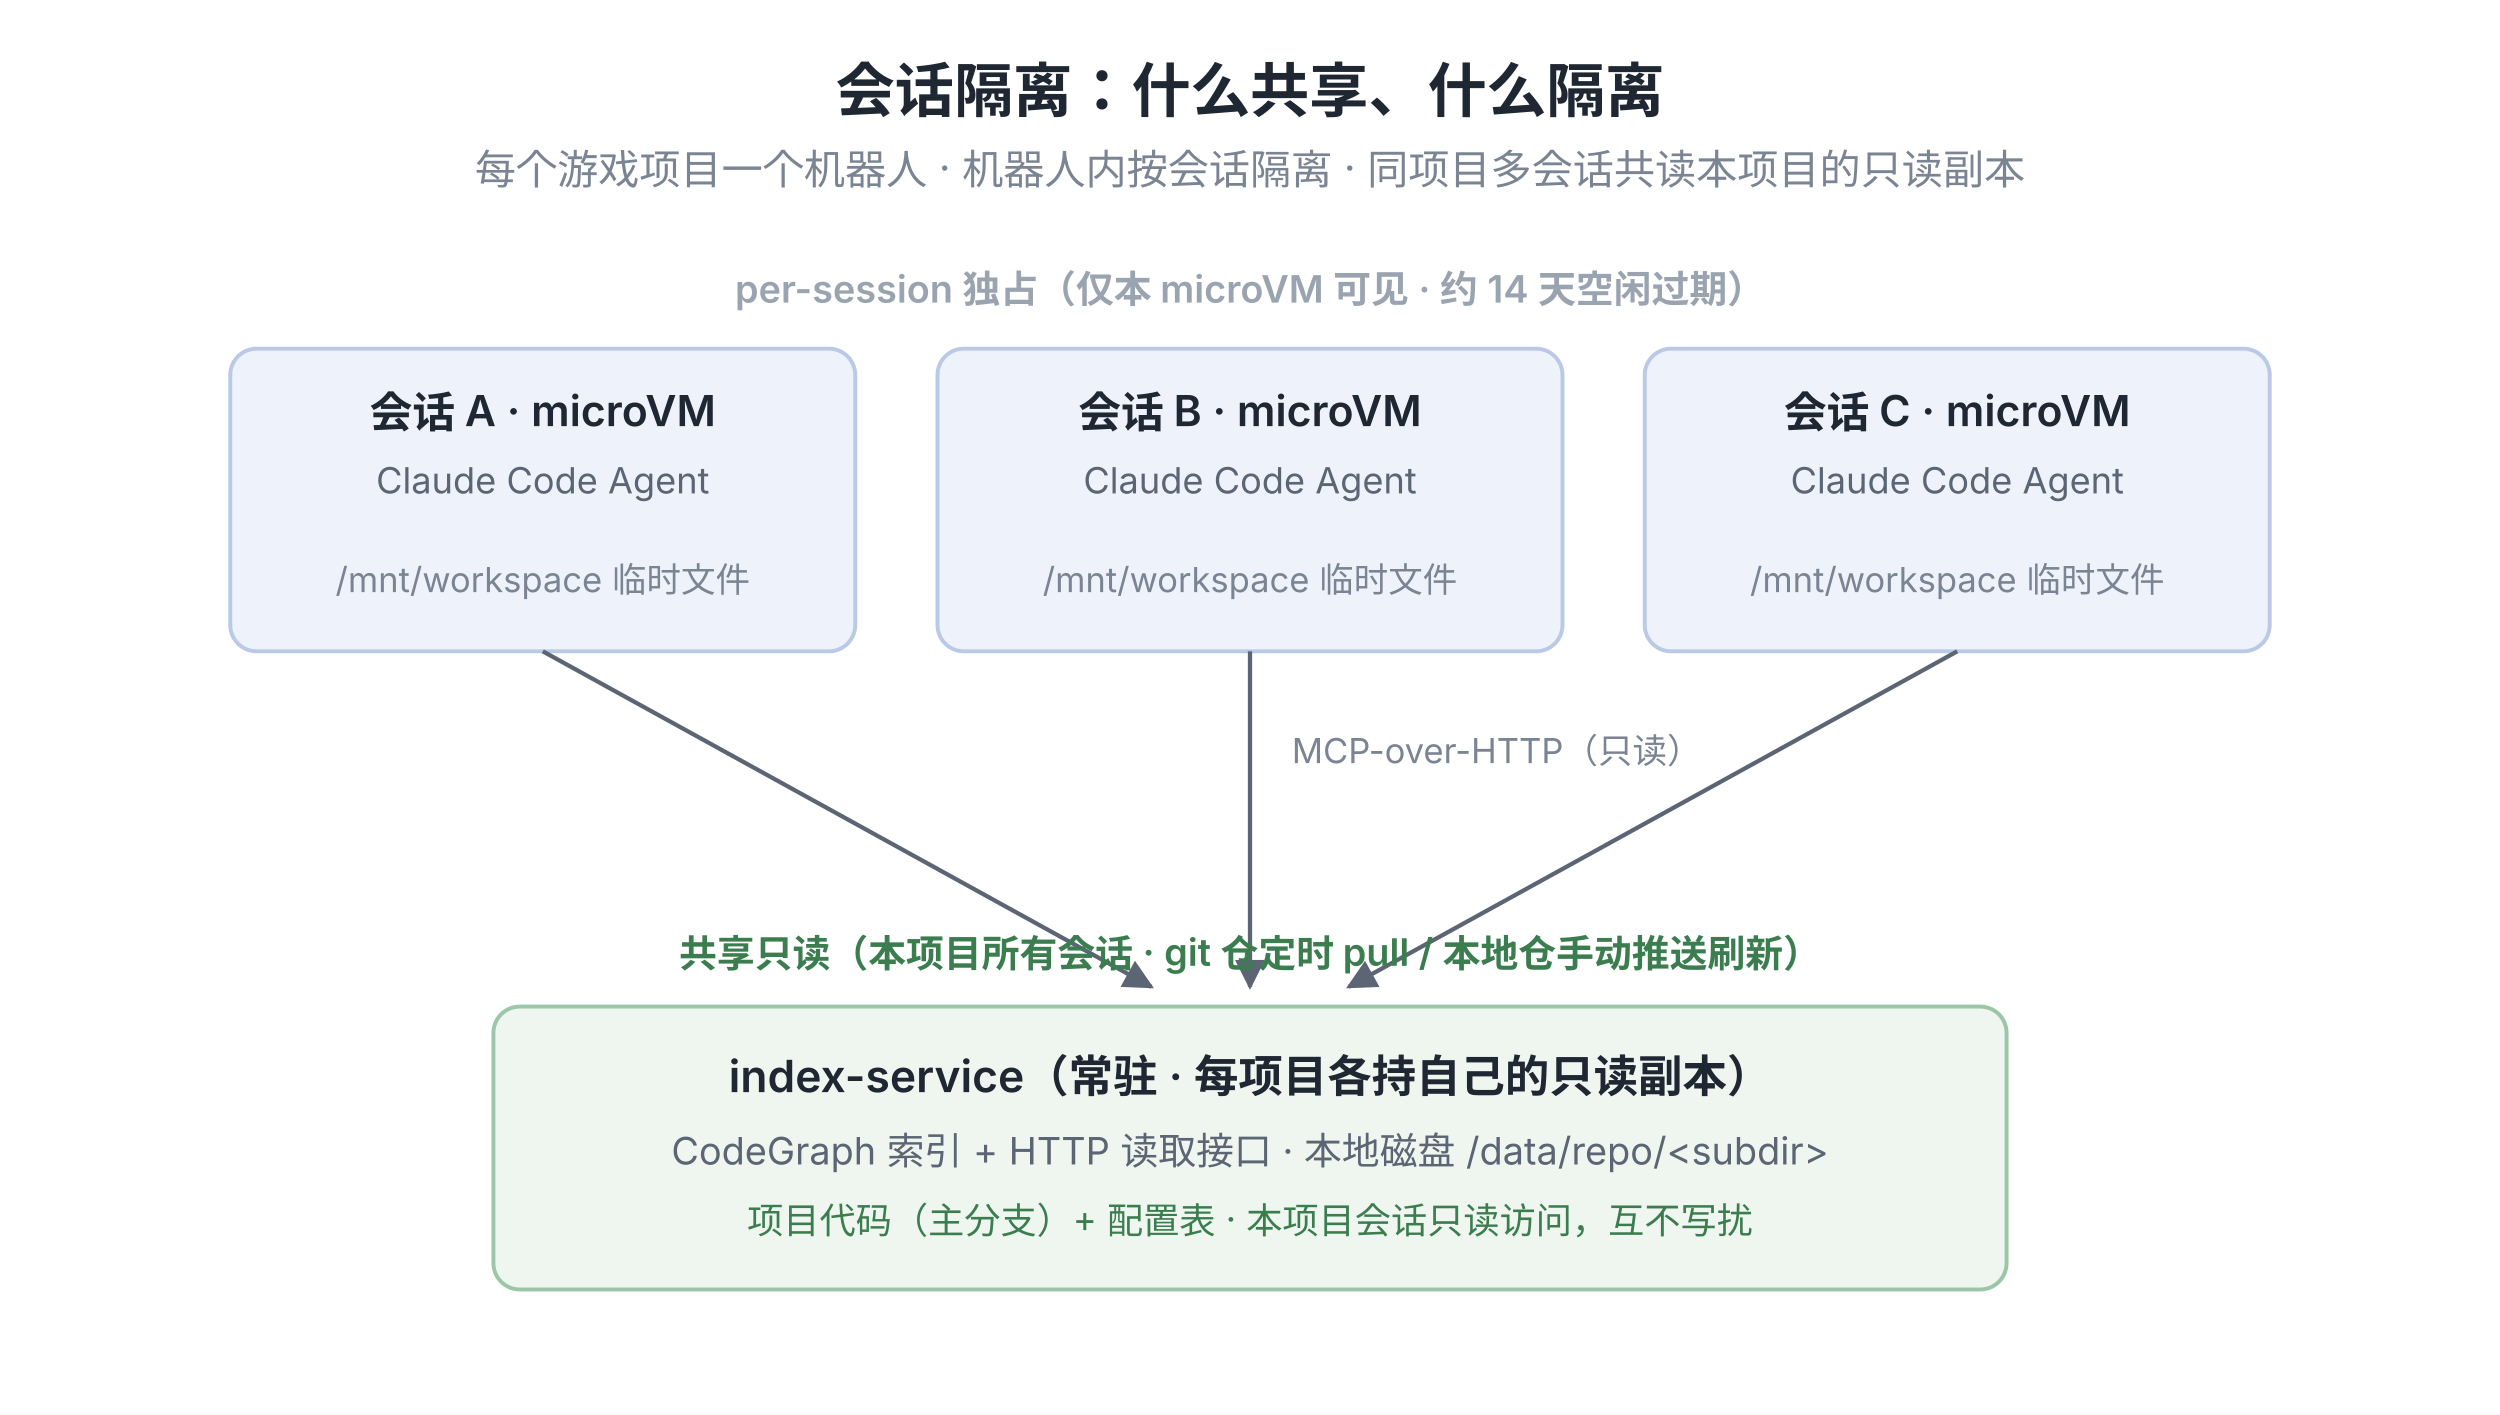
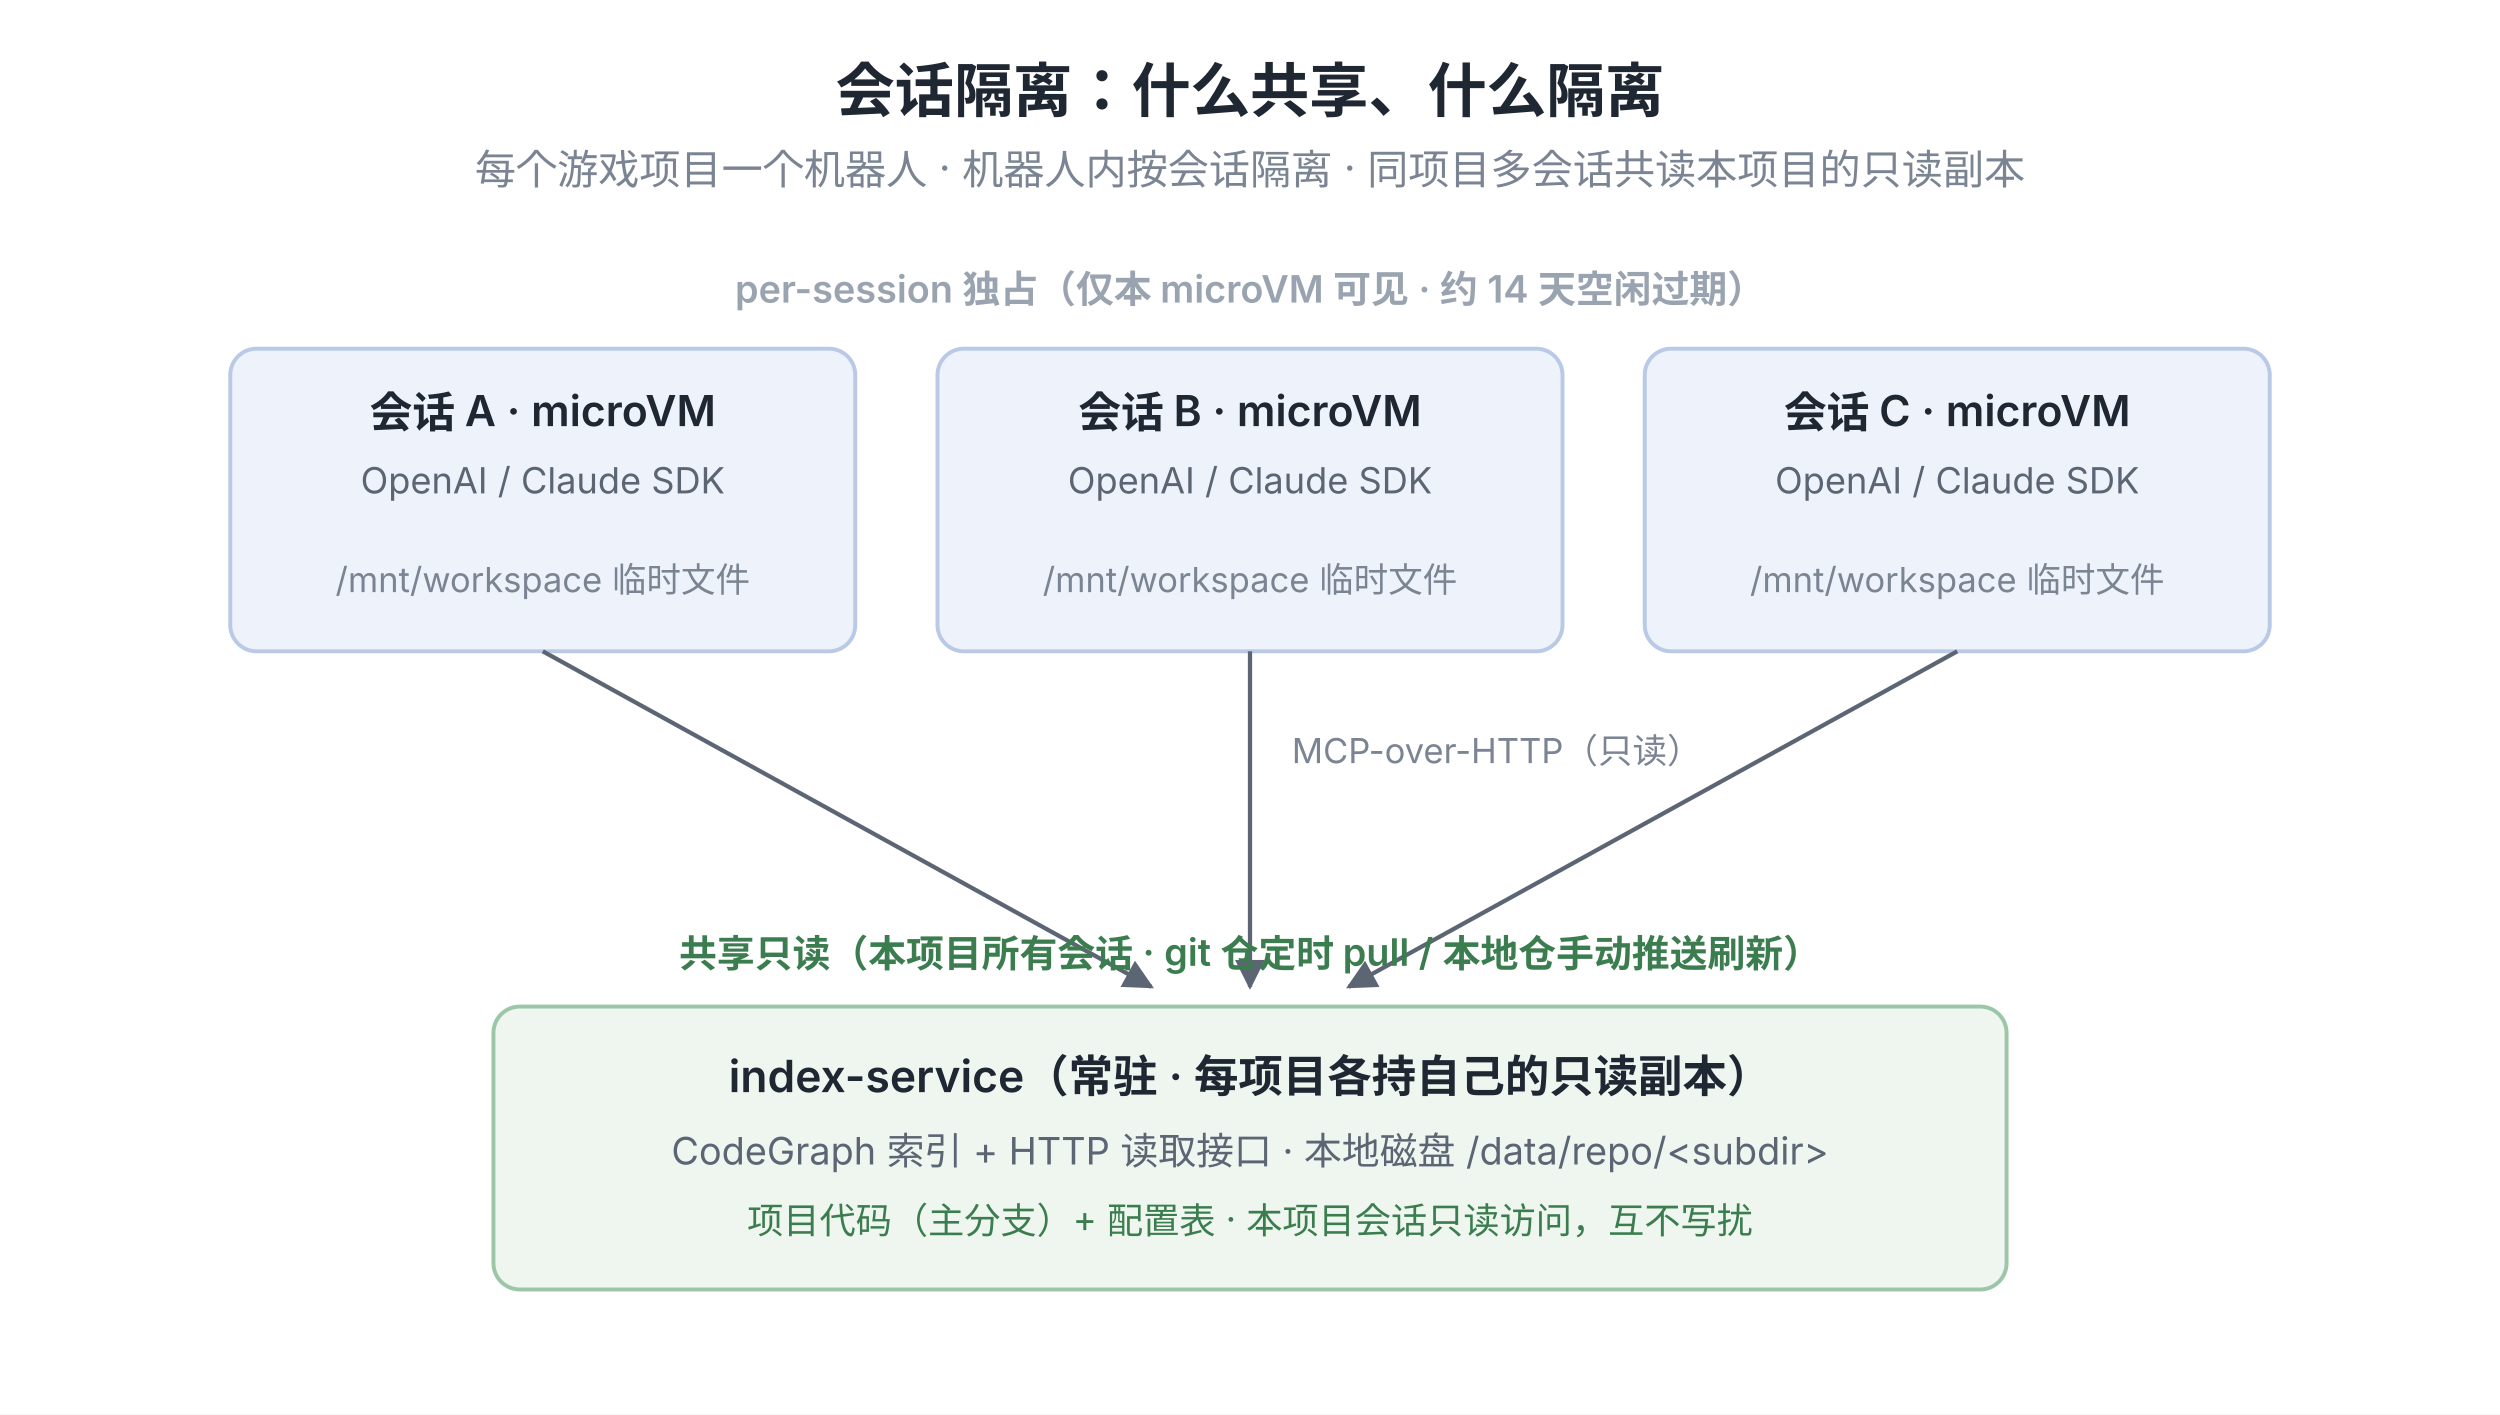
<svg xmlns="http://www.w3.org/2000/svg" width="760" height="430" viewBox="0 0 760 430" font-family="-apple-system, BlinkMacSystemFont, 'Segoe UI', 'PingFang SC', 'Microsoft YaHei', sans-serif">
  <defs>
    <marker id="arrow" viewBox="0 0 10 10" refX="9" refY="5" markerWidth="7" markerHeight="7" orient="auto-start-reverse">
      <path d="M0,0 L10,5 L0,10 z" fill="#5b6573" />
    </marker>
  </defs>
  <rect x="0" y="0" width="760" height="430" fill="#ffffff" />
  <text x="380" y="34" text-anchor="middle" font-size="18" font-weight="700" fill="#1f2733">会话隔离：什么共享、什么隔离</text>
  <text x="380" y="56" text-anchor="middle" font-size="12.5" fill="#7a8493">每个游戏项目一个机器人 · 机器人内按会话隔离 · 同项目多会话共读本项目的只读副本</text>
  <text x="380" y="92" text-anchor="middle" font-size="11.5" font-weight="600" fill="#9aa3b0">per-session 独占（仅本 microVM 可见 · 约 14 天空闲过期）</text>
  <g>
    <rect x="70" y="106" width="190" height="92" rx="8" fill="#eef3fb" stroke="#b9c9e6" stroke-width="1.2" />
    <text x="165" y="130" text-anchor="middle" font-size="13" font-weight="600" fill="#1f2733">会话 A · microVM</text>
-     <text x="165" y="150" text-anchor="middle" font-size="11" fill="#5b6573">Claude Code Agent</text>
+     <text x="165" y="150" text-anchor="middle" font-size="11" fill="#5b6573">OpenAI / Claude SDK</text>
    <text x="165" y="180" text-anchor="middle" font-size="10.5" fill="#7a8493">/mnt/workspace 临时文件</text>
  </g>
  <g>
    <rect x="285" y="106" width="190" height="92" rx="8" fill="#eef3fb" stroke="#b9c9e6" stroke-width="1.2" />
    <text x="380" y="130" text-anchor="middle" font-size="13" font-weight="600" fill="#1f2733">会话 B · microVM</text>
-     <text x="380" y="150" text-anchor="middle" font-size="11" fill="#5b6573">Claude Code Agent</text>
+     <text x="380" y="150" text-anchor="middle" font-size="11" fill="#5b6573">OpenAI / Claude SDK</text>
    <text x="380" y="180" text-anchor="middle" font-size="10.5" fill="#7a8493">/mnt/workspace 临时文件</text>
  </g>
  <g>
    <rect x="500" y="106" width="190" height="92" rx="8" fill="#eef3fb" stroke="#b9c9e6" stroke-width="1.2" />
    <text x="595" y="130" text-anchor="middle" font-size="13" font-weight="600" fill="#1f2733">会话 C · microVM</text>
-     <text x="595" y="150" text-anchor="middle" font-size="11" fill="#5b6573">Claude Code Agent</text>
+     <text x="595" y="150" text-anchor="middle" font-size="11" fill="#5b6573">OpenAI / Claude SDK</text>
    <text x="595" y="180" text-anchor="middle" font-size="10.5" fill="#7a8493">/mnt/workspace 临时文件</text>
  </g>
  <line x1="165" y1="198" x2="350" y2="300" stroke="#5b6573" stroke-width="1.3" marker-end="url(#arrow)" />
  <line x1="380" y1="198" x2="380" y2="300" stroke="#5b6573" stroke-width="1.3" marker-end="url(#arrow)" />
  <line x1="595" y1="198" x2="410" y2="300" stroke="#5b6573" stroke-width="1.3" marker-end="url(#arrow)" />
  <text x="455" y="232" text-anchor="middle" font-size="10.5" fill="#7a8493">MCP-over-HTTP（只读）</text>
  <text x="380" y="294" text-anchor="middle" font-size="11.5" font-weight="600" fill="#3b7d4f">共享只读（本项目所有会话 · git 仓定时 pull / 本地仓手动推送刷新）</text>
  <rect x="150" y="306" width="460" height="86" rx="8" fill="#eef6ef" stroke="#9cc6a8" stroke-width="1.2" />
  <text x="380" y="332" text-anchor="middle" font-size="13.5" font-weight="600" fill="#1f2733">index-service（常驻 · 每项目各持自己的只读副本）</text>
  <text x="380" y="354" text-anchor="middle" font-size="11.5" fill="#5b6573">CodeGraph 索引 + HTTP 读取接口 · 本地磁盘 /data/repo/&lt;subdir&gt;</text>
  <text x="380" y="375" text-anchor="middle" font-size="11" fill="#3b7d4f">项目代码（主分支）+ 配置表 · 本项目会话只读访问，互不写扰</text>
</svg>
